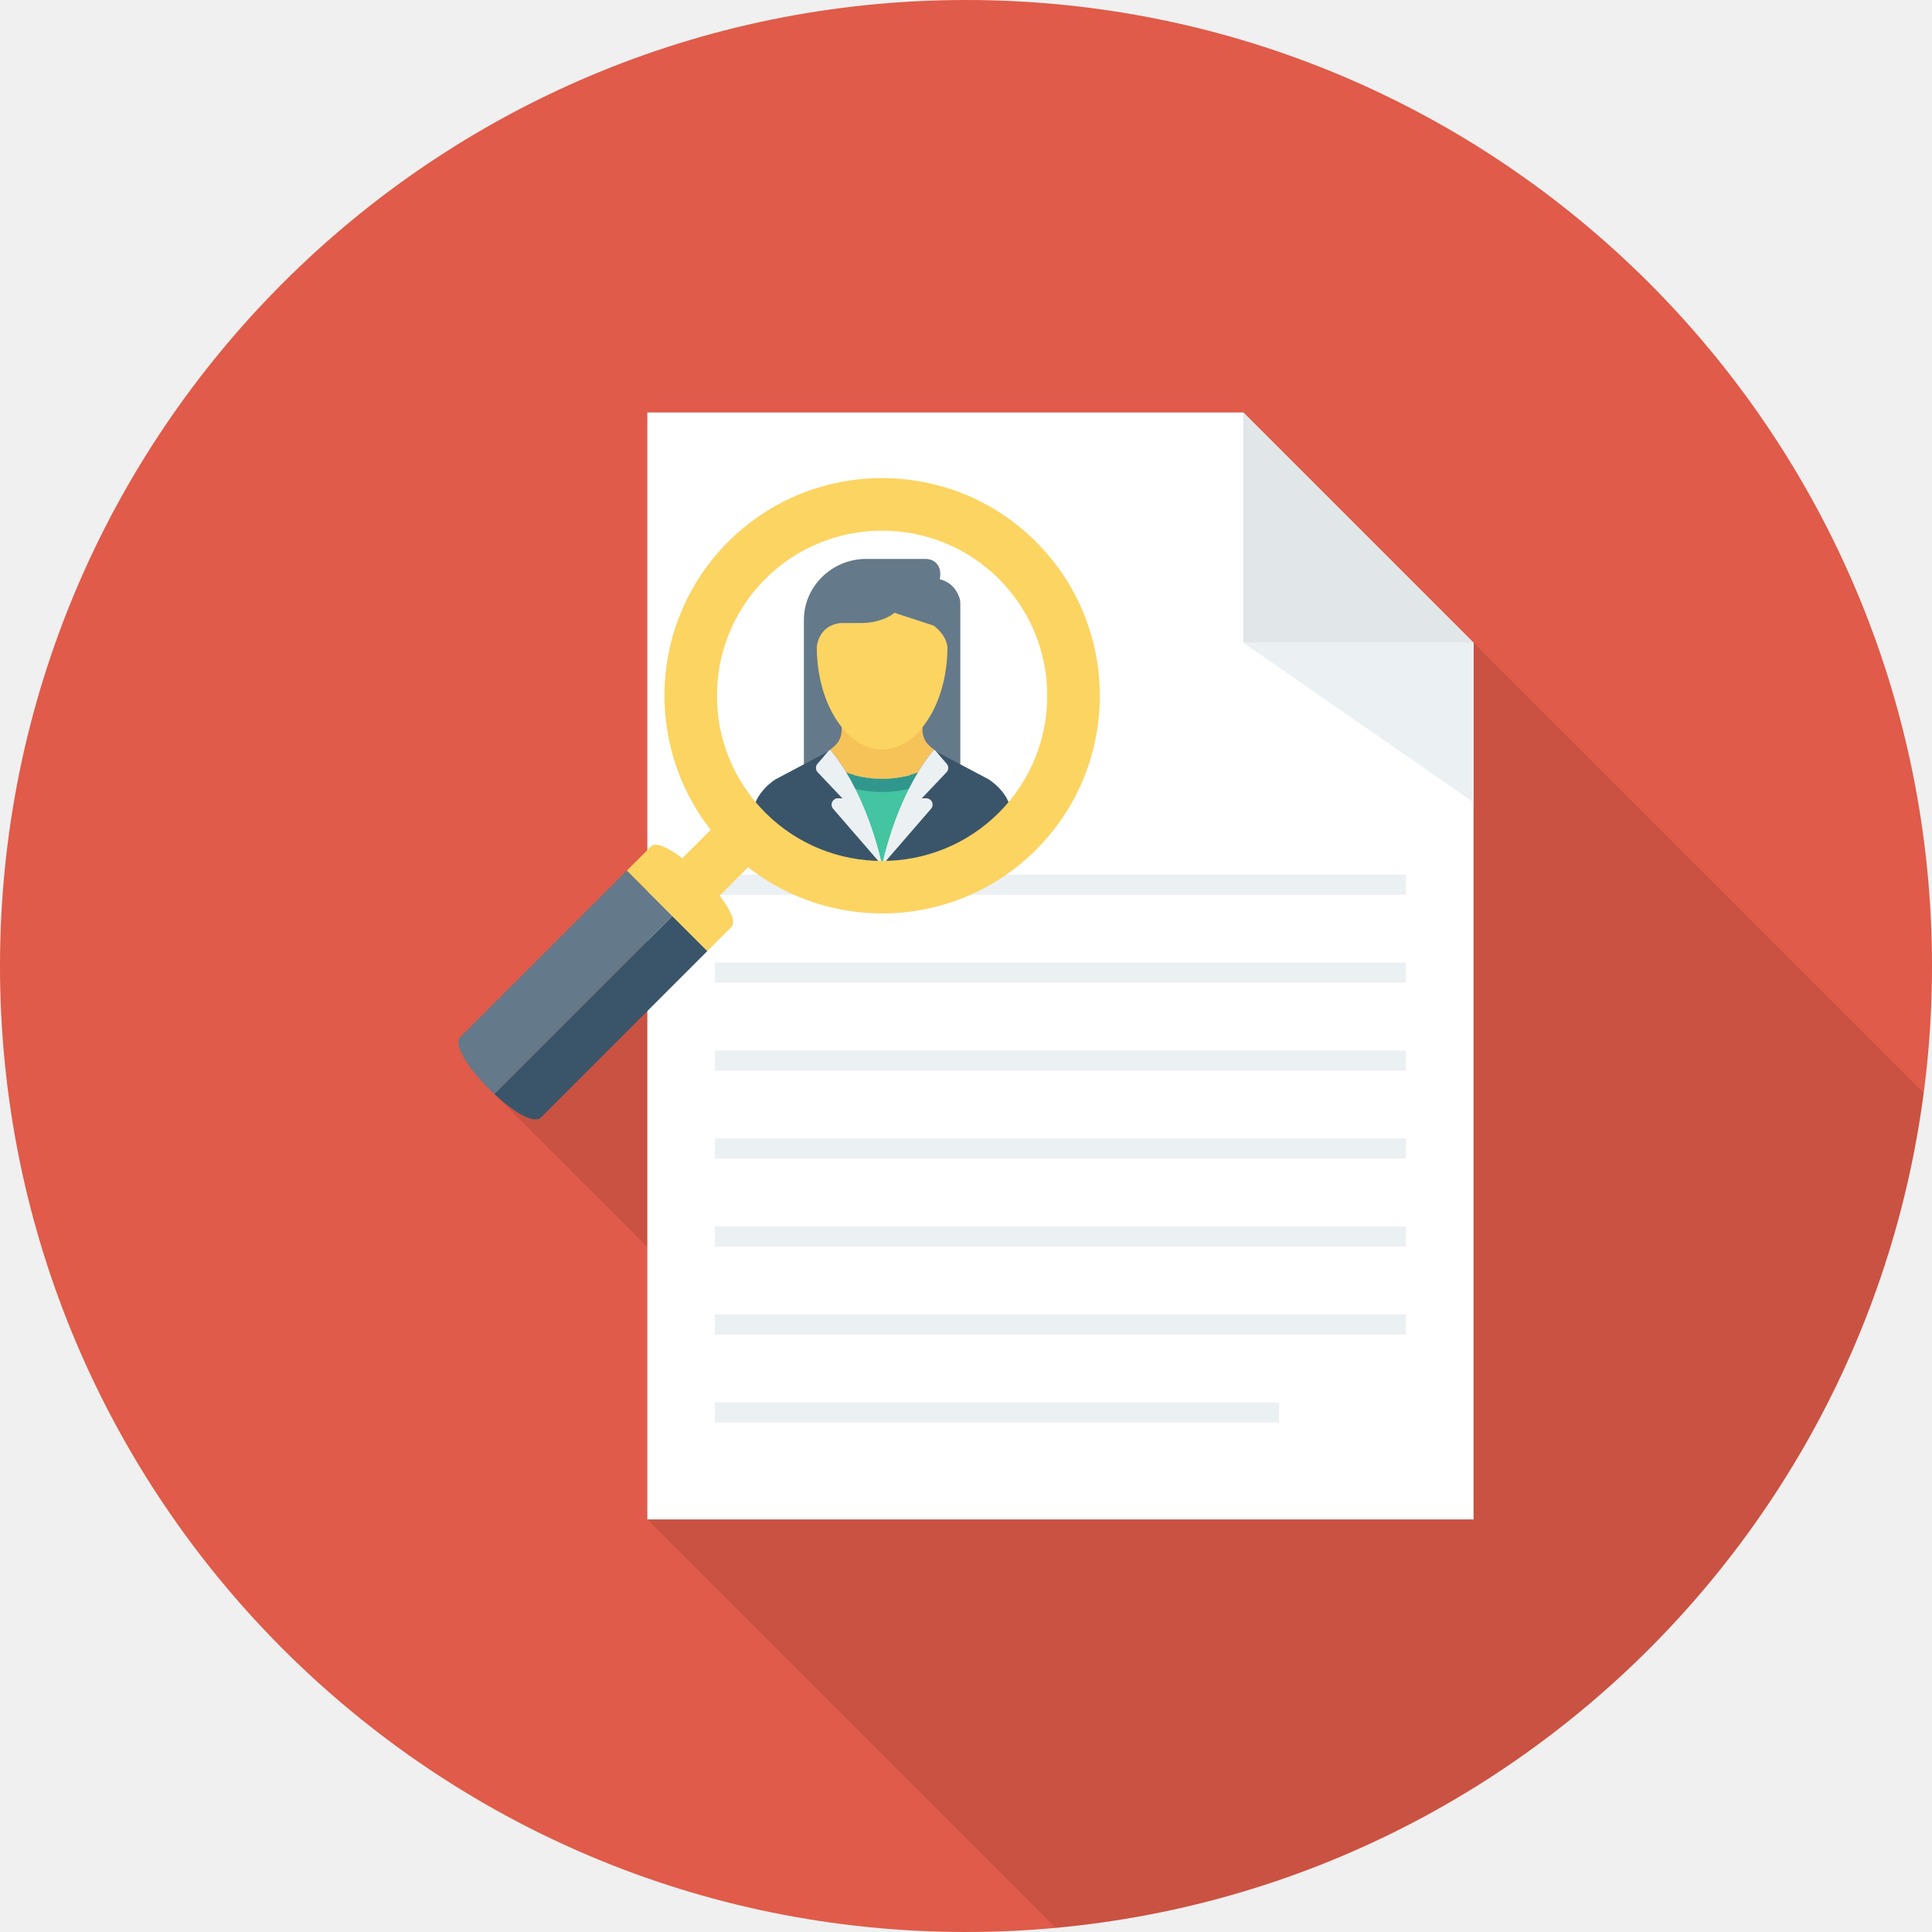
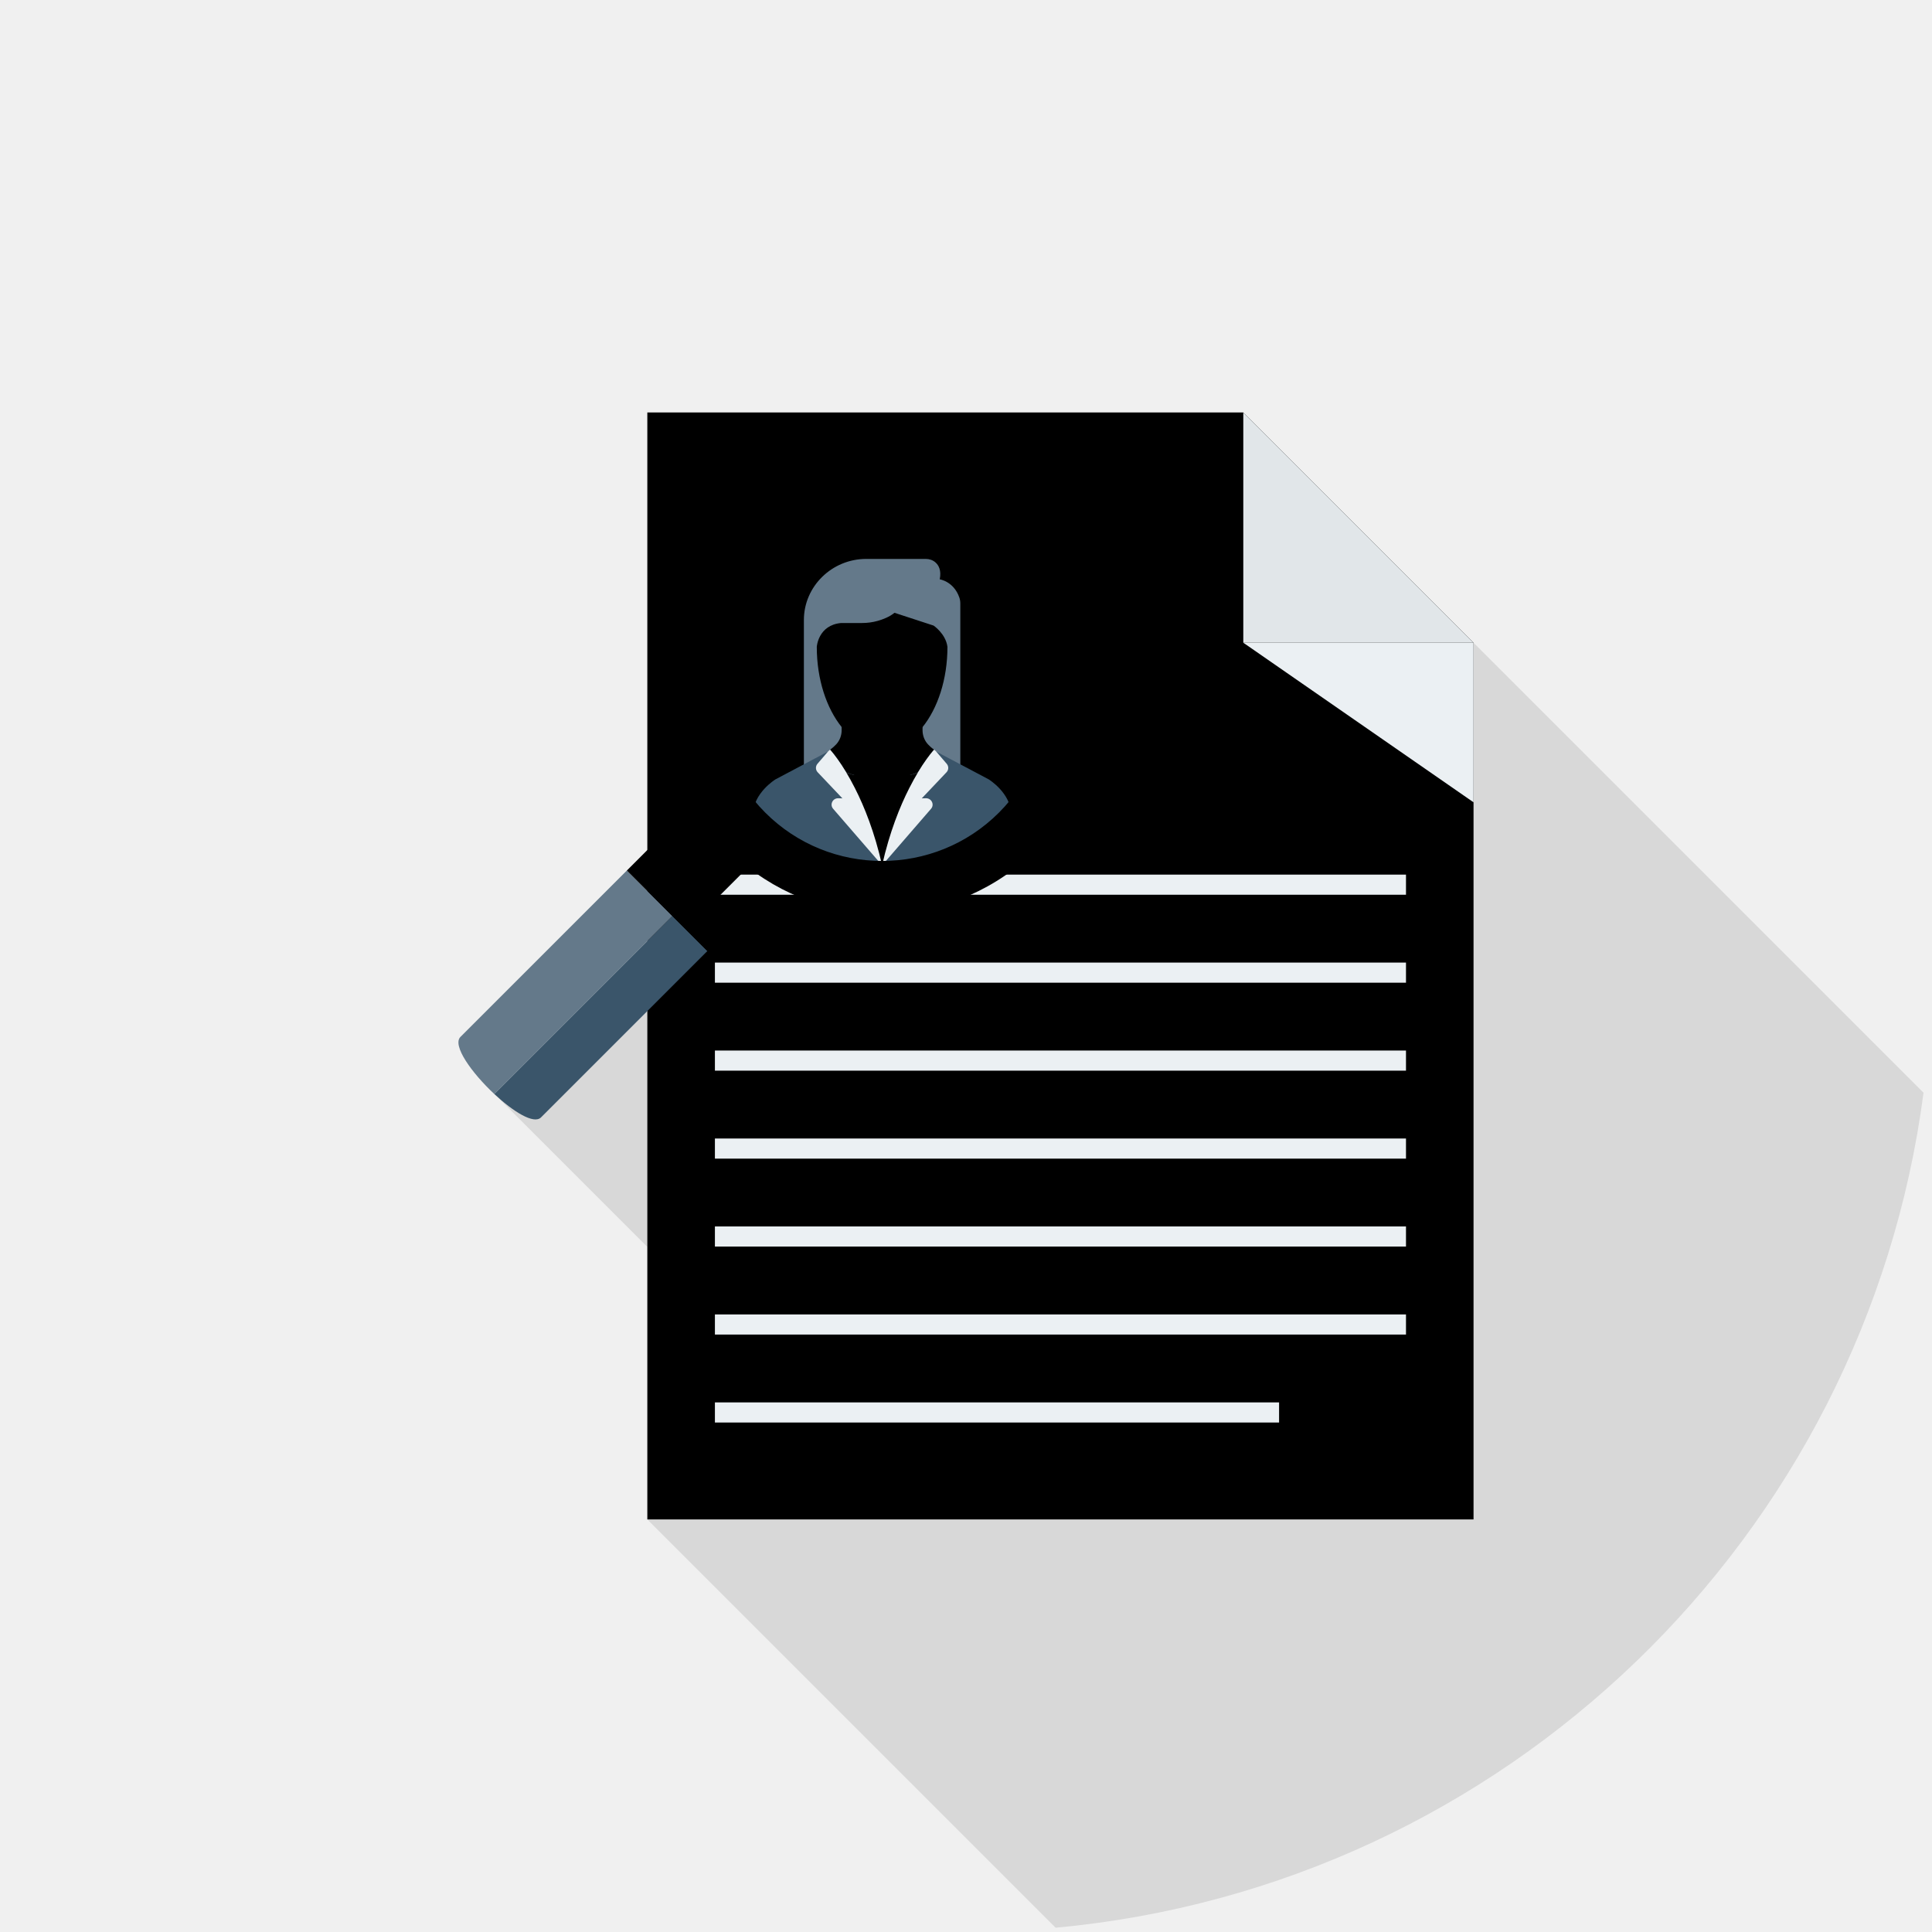
<svg xmlns="http://www.w3.org/2000/svg" version="1.1" id="Layer_1" viewBox="0 0 451.277 451.277" xml:space="preserve">
-   <circle style="fill:#E05B49;" cx="225.638" cy="225.638" r="225.638" />
+   <circle style="fill:none;" cx="225.638" cy="225.638" r="225.638" />
  <path style="opacity:0.1;enable-background:new    ;" d="M151.216,96.356v102.158l-4.795,4.842l-38.879,38.832  c-1.975,2.022,2.68,8.462,7.945,13.351l35.729,35.729v63.654l95.359,95.358c104.998-9.664,189.11-91.239,202.727-195.042  L290.418,96.356H151.216z" />
-   <polygon style="fill:#FFFFFF;" points="290.409,96.343 151.207,96.343 151.207,354.909 344.19,354.909 344.19,150.124 " />
+   <polygon style="fill:#black;" points="290.409,96.343 151.207,96.343 151.207,354.909 344.19,354.909 344.19,150.124 " />
  <polygon style="fill:#E1E6E9;" points="290.409,150.124 344.19,150.124 290.409,96.343 " />
  <g>
    <polygon style="fill:#EBF0F3;" points="344.19,150.124 290.409,150.124 344.19,187.402  " />
    <rect x="166.989" y="204.293" style="fill:#EBF0F3;" width="161.423" height="4.7" />
    <rect x="166.989" y="224.84" style="fill:#EBF0F3;" width="161.423" height="4.7" />
    <rect x="166.989" y="245.386" style="fill:#EBF0F3;" width="161.423" height="4.7" />
    <rect x="166.989" y="265.933" style="fill:#EBF0F3;" width="161.423" height="4.7" />
    <rect x="166.989" y="286.474" style="fill:#EBF0F3;" width="161.423" height="4.7" />
    <rect x="166.989" y="307.026" style="fill:#EBF0F3;" width="161.423" height="4.7" />
    <rect x="166.989" y="327.573" style="fill:#EBF0F3;" width="131.779" height="4.7" />
  </g>
  <path style="fill:#3A556A;" d="M157.05,213.96l-41.583,41.583c4.405,4.114,9.226,7.136,10.896,5.465l38.868-38.867L157.05,213.96z" />
  <g>
    <path style="fill:#64798A;" d="M146.427,203.337l-38.868,38.867c-1.99,1.99,2.663,8.441,7.907,13.339l41.583-41.583   L146.427,203.337z" />
    <path style="fill:#64798A;" d="M224.309,181.03v-40.1c0-0.481-0.081-0.959-0.243-1.413c-1.333-3.745-4.559-4.197-4.559-4.197   c0.413-2.096-0.244-3.288-1.003-3.955c-0.613-0.538-1.422-0.811-2.245-0.811h-13.936c-8.003,0-14.551,6.42-14.551,14.266v36.209" />
  </g>
-   <path style="fill:#F6C358;" d="M216.733,173.838c-0.816-0.897-1.245-2.07-1.245-3.271v-0.958c-0.116,0.144-0.221,0.308-0.34,0.447  c-2.543,2.977-5.686,4.761-9.102,4.761c-3.421,0-6.569-1.789-9.114-4.775c-0.119-0.139-0.224-0.303-0.34-0.448v0.972  c0,1.202-0.429,2.374-1.245,3.271c-0.374,0.412-0.857,0.85-1.462,1.273c0.059,0.065,0.176,0.196,0.383,0.443  c0.625,0.745,1.882,2.357,3.397,4.869c2.599,0.988,5.417,1.543,8.373,1.543c2.955,0,5.773-0.555,8.372-1.543  c1.516-2.513,2.773-4.124,3.398-4.87c0.208-0.247,0.324-0.378,0.383-0.443C217.59,174.688,217.107,174.25,216.733,173.838z" />
-   <path style="fill:#FCD462;" d="M206.046,175.047c3.416,0,6.559-1.784,9.102-4.761c0.119-0.139,0.224-0.303,0.34-0.447  c3.53-4.387,5.817-11.131,5.817-18.749c-0.406-3.082-3.245-4.97-3.245-4.97l-9.125-2.982c-1.161,0.948-2.667,1.534-3.926,1.888  c-1.189,0.335-2.421,0.497-3.658,0.497h-4.888c-5.374,0.497-5.678,5.567-5.678,5.567c0,7.609,2.282,14.347,5.806,18.735  c0.116,0.144,0.221,0.309,0.34,0.448C199.478,173.257,202.625,175.047,206.046,175.047z" />
-   <path style="fill:#44C4A1;" d="M199.522,184.091c2.267,4.344,4.726,10.301,6.517,18.033c1.795-7.751,4.262-13.72,6.534-18.067  c-2.093,0.509-4.274,0.806-6.534,0.806C203.789,184.864,201.608,184.592,199.522,184.091z" />
-   <path style="fill:#31978C;" d="M197.172,180.292c0.676,1.12,1.4,2.418,2.146,3.885c2.152,0.53,4.401,0.819,6.723,0.819  c2.332,0,4.581-0.315,6.74-0.854c0.739-1.453,1.457-2.738,2.128-3.85c-2.753,1.046-5.738,1.634-8.868,1.634  C202.909,181.926,199.925,181.338,197.172,180.292z" />
+   <path style="fill:#white;" d="M216.733,173.838c-0.816-0.897-1.245-2.07-1.245-3.271v-0.958c-0.116,0.144-0.221,0.308-0.34,0.447  c-2.543,2.977-5.686,4.761-9.102,4.761c-3.421,0-6.569-1.789-9.114-4.775c-0.119-0.139-0.224-0.303-0.34-0.448v0.972  c0,1.202-0.429,2.374-1.245,3.271c-0.374,0.412-0.857,0.85-1.462,1.273c0.059,0.065,0.176,0.196,0.383,0.443  c0.625,0.745,1.882,2.357,3.397,4.869c2.599,0.988,5.417,1.543,8.373,1.543c2.955,0,5.773-0.555,8.372-1.543  c1.516-2.513,2.773-4.124,3.398-4.87c0.208-0.247,0.324-0.378,0.383-0.443C217.59,174.688,217.107,174.25,216.733,173.838z" />
+   <path style="fill:#white;" d="M206.046,175.047c3.416,0,6.559-1.784,9.102-4.761c0.119-0.139,0.224-0.303,0.34-0.447  c3.53-4.387,5.817-11.131,5.817-18.749c-0.406-3.082-3.245-4.97-3.245-4.97l-9.125-2.982c-1.161,0.948-2.667,1.534-3.926,1.888  c-1.189,0.335-2.421,0.497-3.658,0.497h-4.888c-5.374,0.497-5.678,5.567-5.678,5.567c0,7.609,2.282,14.347,5.806,18.735  c0.116,0.144,0.221,0.309,0.34,0.448C199.478,173.257,202.625,175.047,206.046,175.047z" />
+   <path style="fill:#white;" d="M199.522,184.091c2.267,4.344,4.726,10.301,6.517,18.033c1.795-7.751,4.262-13.72,6.534-18.067  c-2.093,0.509-4.274,0.806-6.534,0.806C203.789,184.864,201.608,184.592,199.522,184.091z" />
+   <path style="fill:#white;" d="M197.172,180.292c0.676,1.12,1.4,2.418,2.146,3.885c2.152,0.53,4.401,0.819,6.723,0.819  c2.332,0,4.581-0.315,6.74-0.854c0.739-1.453,1.457-2.738,2.128-3.85c-2.753,1.046-5.738,1.634-8.868,1.634  C202.909,181.926,199.925,181.338,197.172,180.292z" />
  <path style="fill:#3A556A;" d="M193.395,175.552l-5.283,2.797l-6.977,3.694c0,0-5.248,3.216-5.248,8.253v11.83h30.152l0-0.001" />
  <path style="fill:#EBF0F3;" d="M199.693,184.091c-0.704-1.385-1.387-2.611-2.026-3.668c-1.515-2.512-2.772-4.124-3.397-4.869  c-0.208-0.247-0.324-0.378-0.383-0.443c-0.019-0.021-0.491,0.441-0.491,0.441l-2.451,2.857c-0.495,0.578-0.474,1.427,0.05,1.98  l5.774,6.09l-0.965-0.022c-1.315-0.03-2.049,1.478-1.198,2.461l11.433,13.208l0-0.001  C204.296,194.393,201.901,188.435,199.693,184.091z" />
  <path style="fill:#3A556A;" d="M206.039,202.127h0.001h30.152v-11.83c0-5.038-5.248-8.253-5.248-8.253l-6.977-3.694l-5.283-2.797" />
  <path style="fill:#EBF0F3;" d="M216.275,186.456l-0.965,0.022l5.774-6.09c0.524-0.553,0.546-1.402,0.05-1.98l-2.451-2.857  c0,0-0.471-0.462-0.491-0.441c-0.059,0.065-0.176,0.195-0.383,0.443c-0.625,0.745-1.882,2.357-3.398,4.87  c-0.633,1.05-1.311,2.263-2.009,3.635c-2.213,4.347-4.615,10.316-6.364,18.067l0,0.001l0,0.001l11.434-13.209  C218.324,187.935,217.59,186.427,216.275,186.456z" />
-   <path style="fill:#FCD462;" d="M242.003,198.491c19.862-19.862,19.861-52.064,0-71.926c-19.862-19.862-52.064-19.862-71.926,0  c-18.38,18.38-19.715,47.311-4.076,67.268l-6.645,6.645c-3.23-2.484-6.164-3.905-7.323-2.745l-5.606,5.606l18.804,18.804  l5.605-5.606c1.159-1.159-0.262-4.094-2.746-7.324l6.645-6.645C194.692,218.206,223.622,216.871,242.003,198.491z M178.752,189.815  c-15.047-15.047-15.048-39.529-0.001-54.575c15.047-15.047,39.531-15.048,54.578-0.001c15.047,15.047,15.046,39.531-0.001,54.578  C218.28,204.863,193.798,204.862,178.752,189.815z" />
+   <path style="fill:#white;" d="M242.003,198.491c19.862-19.862,19.861-52.064,0-71.926c-19.862-19.862-52.064-19.862-71.926,0  c-18.38,18.38-19.715,47.311-4.076,67.268l-6.645,6.645c-3.23-2.484-6.164-3.905-7.323-2.745l-5.606,5.606l18.804,18.804  l5.605-5.606c1.159-1.159-0.262-4.094-2.746-7.324l6.645-6.645C194.692,218.206,223.622,216.871,242.003,198.491z M178.752,189.815  c-15.047-15.047-15.048-39.529-0.001-54.575c15.047-15.047,39.531-15.048,54.578-0.001c15.047,15.047,15.046,39.531-0.001,54.578  C218.28,204.863,193.798,204.862,178.752,189.815z" />
</svg>
